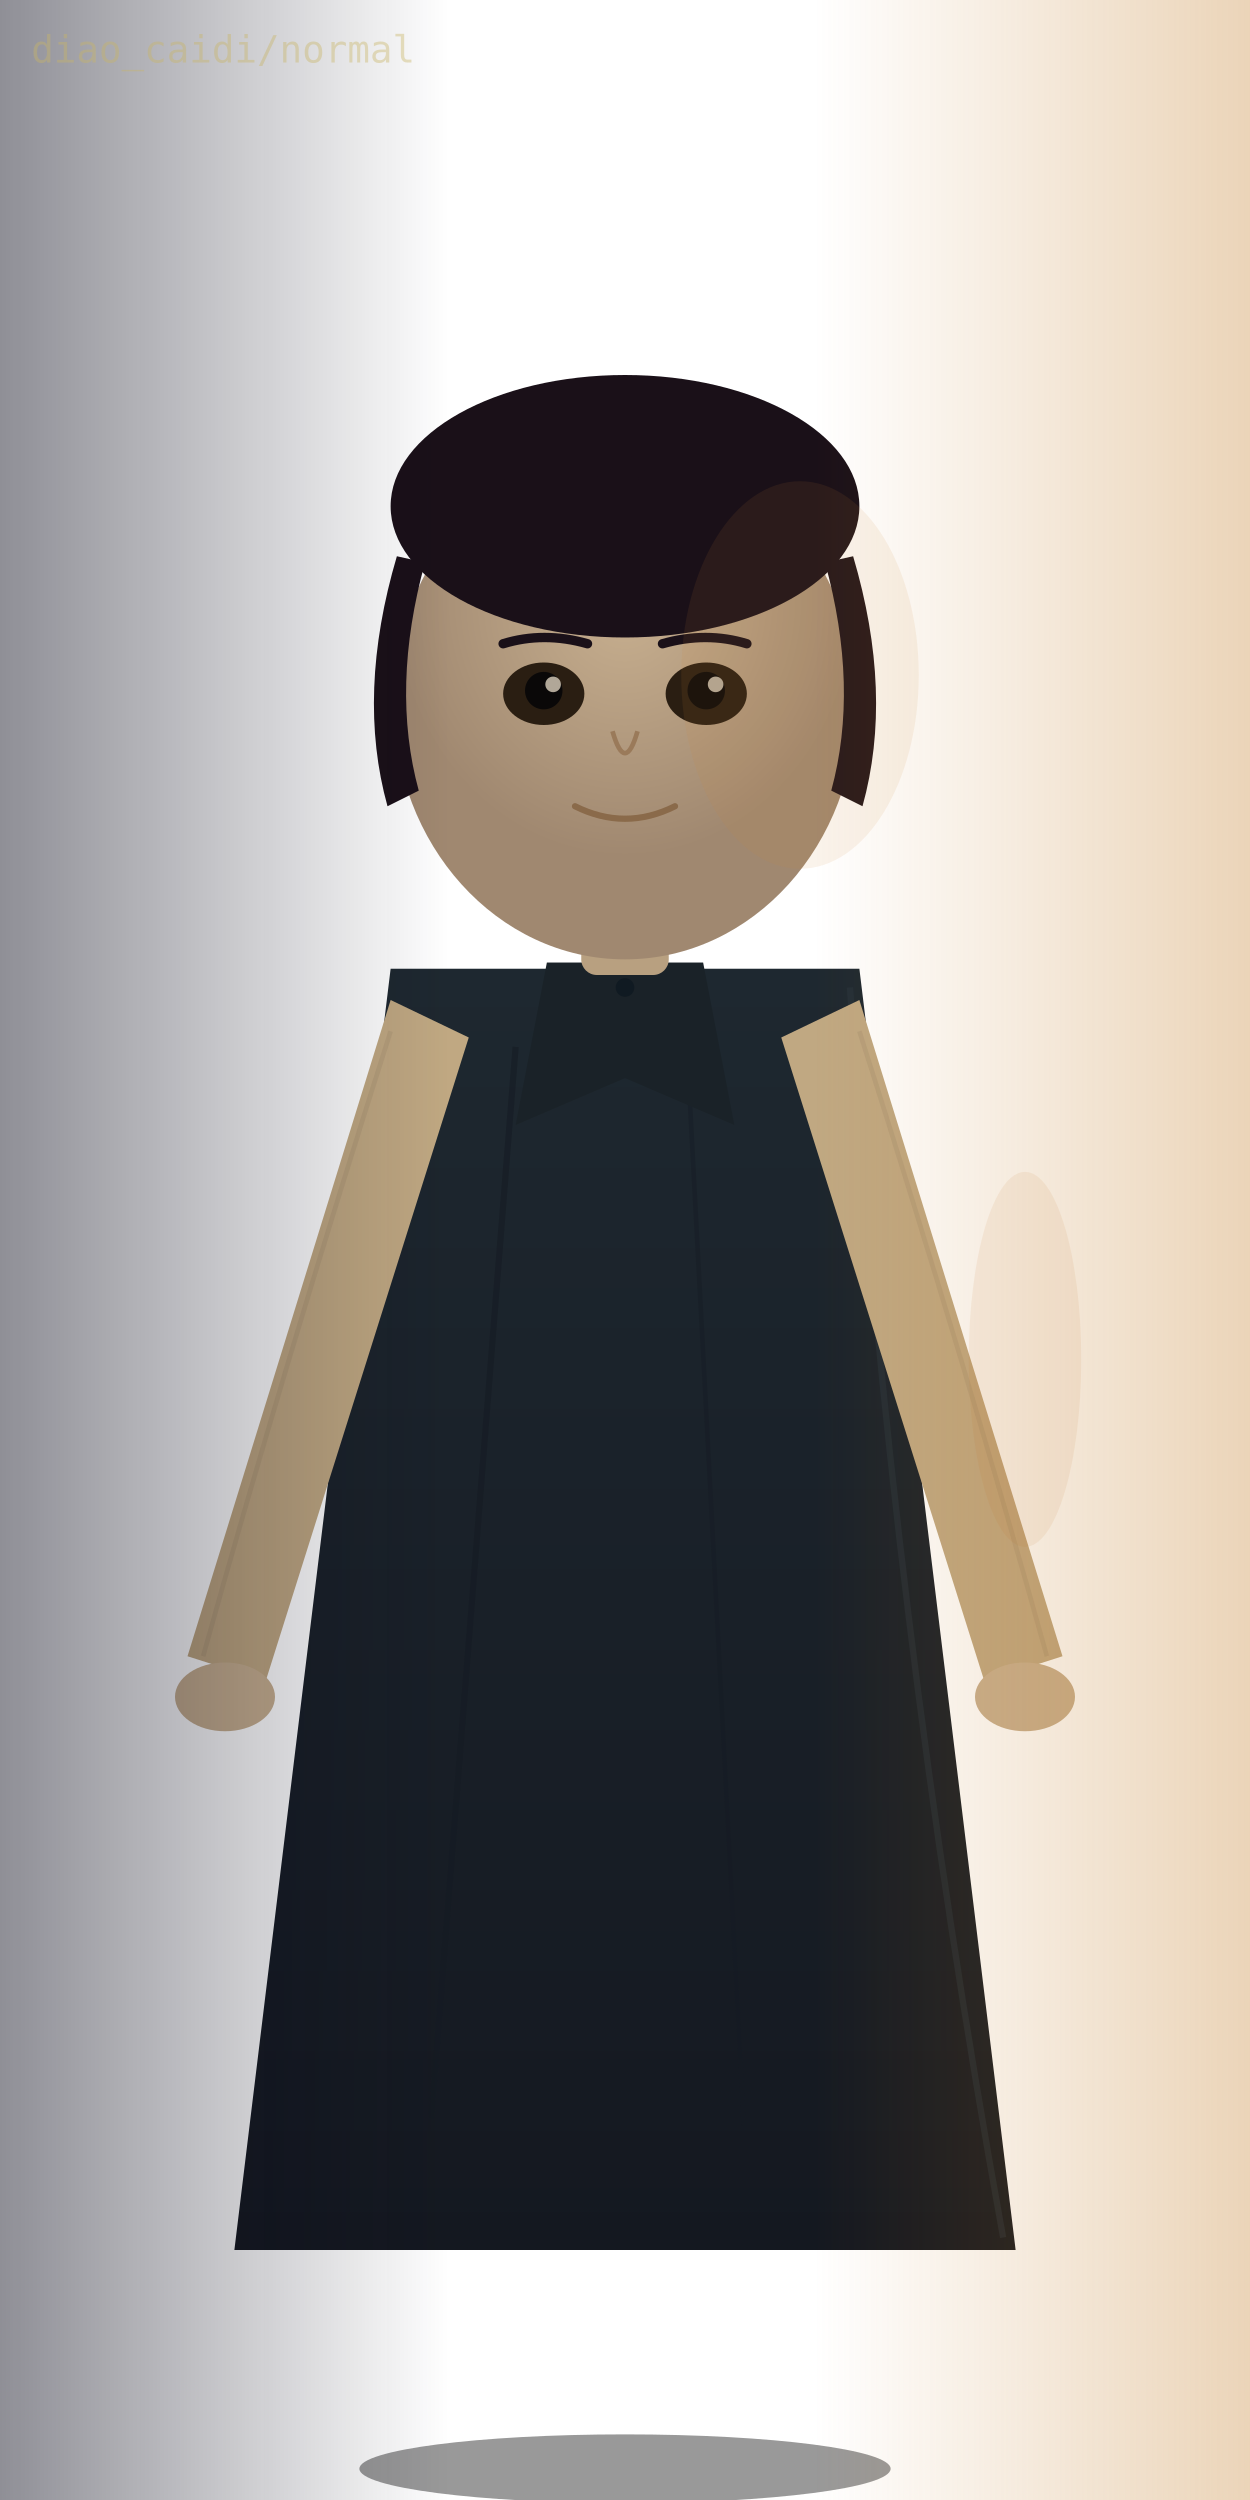
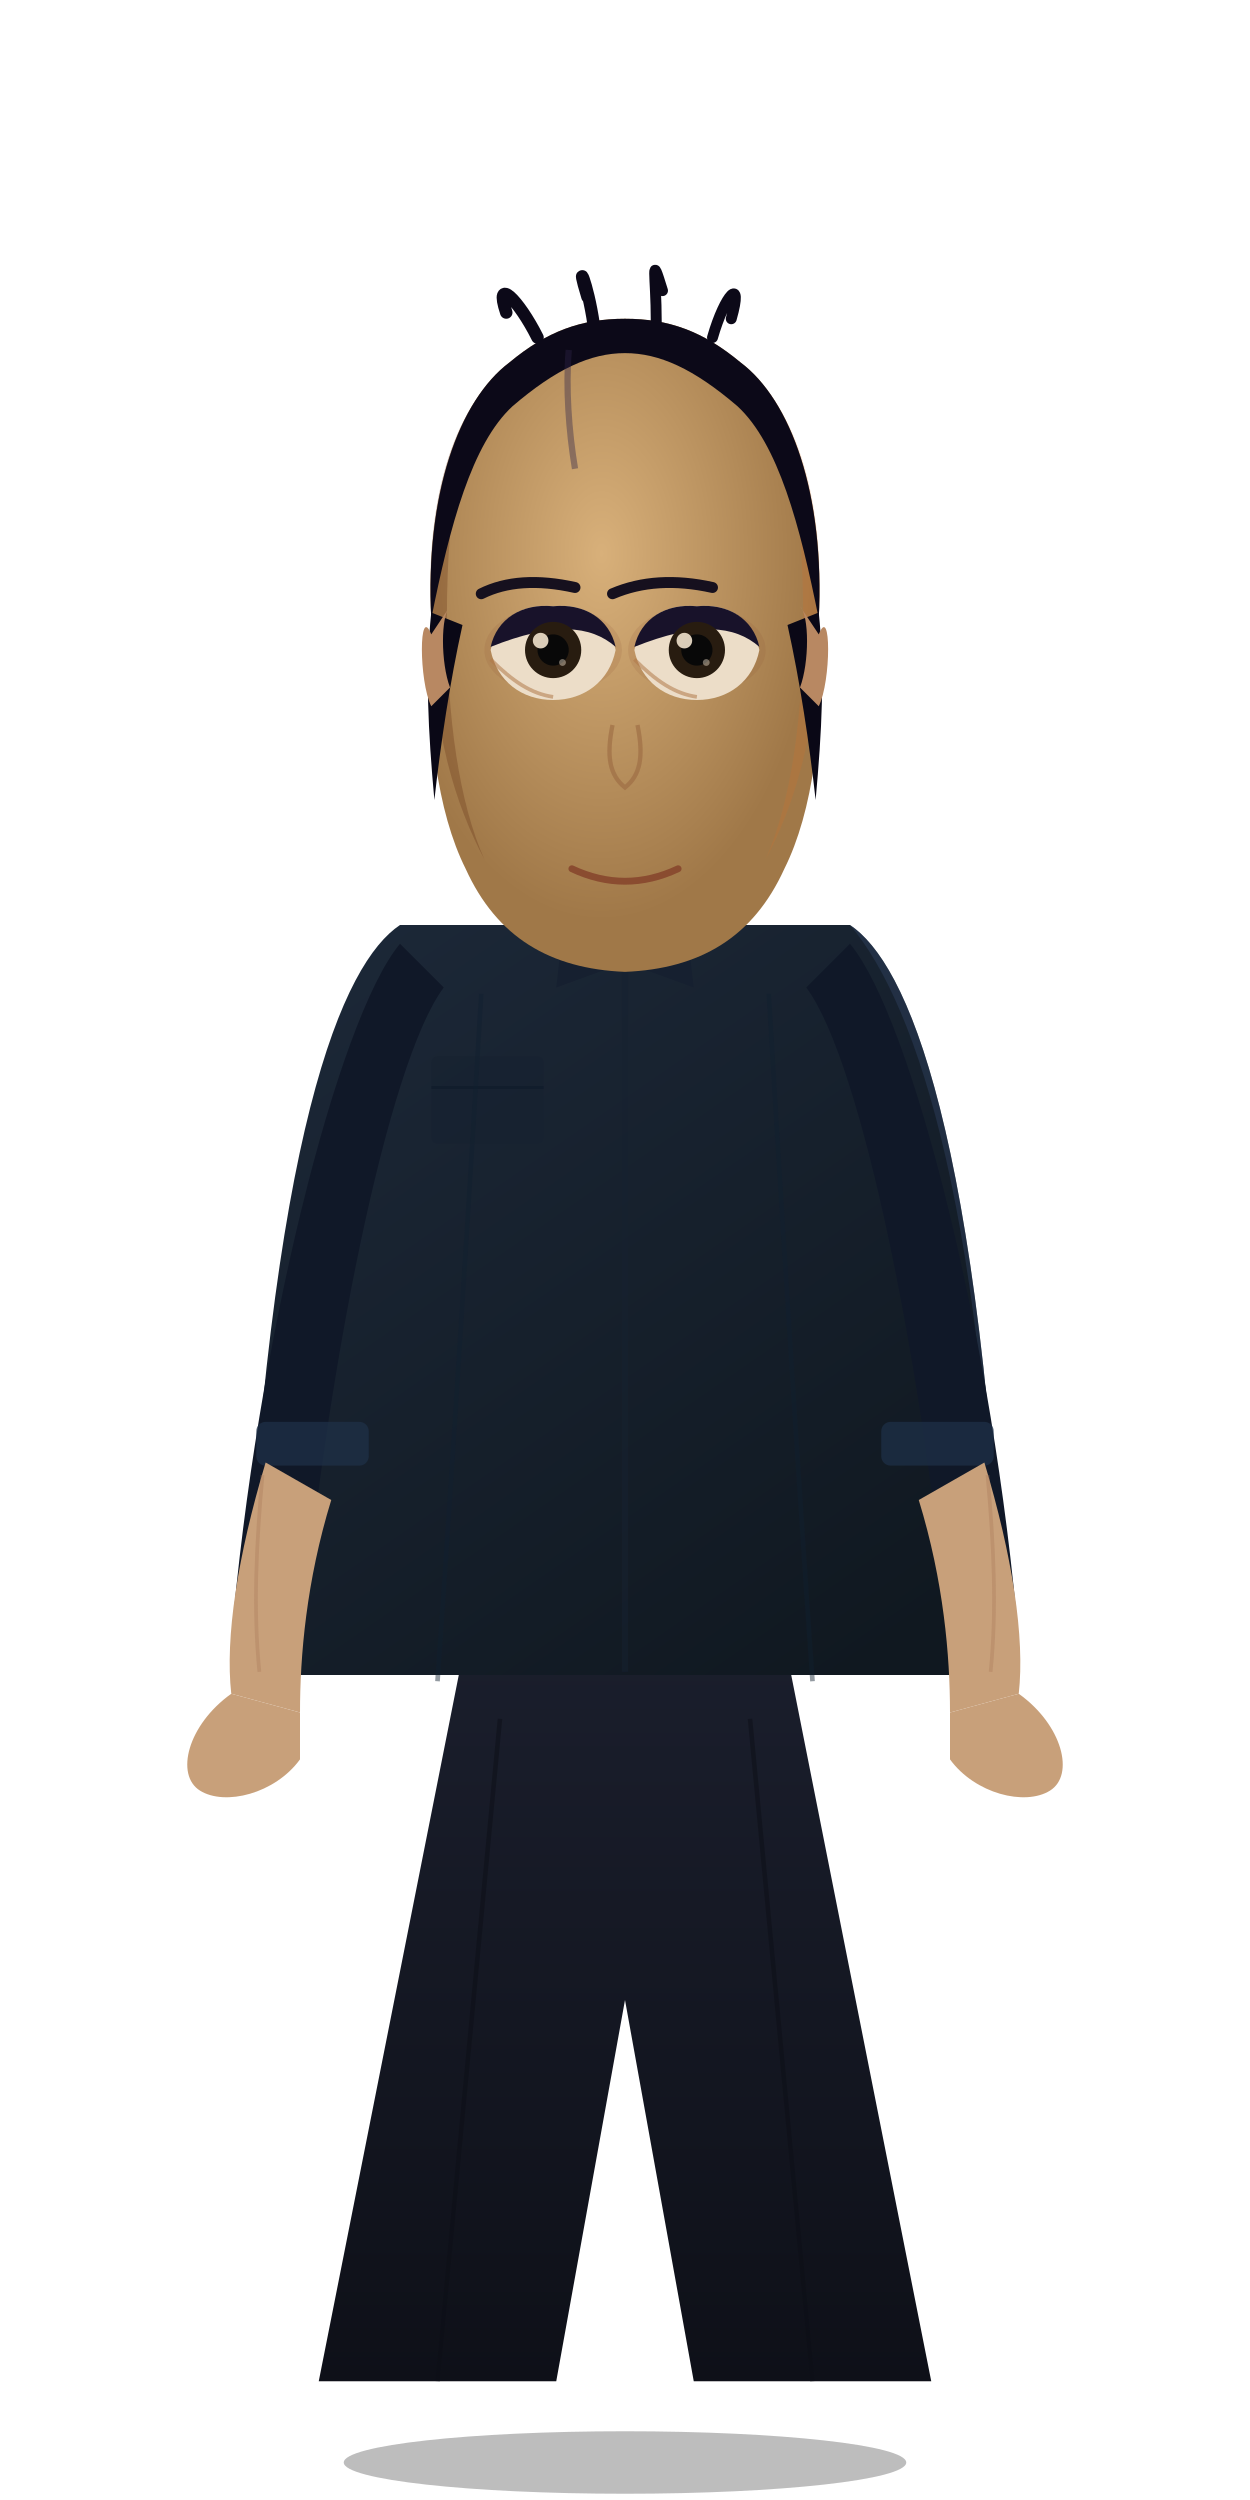
- <svg xmlns="http://www.w3.org/2000/svg" viewBox="0 0 400 800" width="400" height="800">
+ <svg xmlns="http://www.w3.org/2000/svg" viewBox="0 0 400 800">
  <defs>
-     <linearGradient id="shirt" x1="0" y1="0" x2="0" y2="1">
-       <stop offset="0%" stop-color="#1e2830" />
-       <stop offset="100%" stop-color="#141820" />
+     <radialGradient id="skin" cx="44%" cy="36%" r="56%">
+       <stop offset="0%" stop-color="#d8b07a" />
+       <stop offset="100%" stop-color="#a07848" />
+     </radialGradient>
+     <linearGradient id="shirt" x1="0.1" y1="0" x2="0.8" y2="1">
+       <stop offset="0%" stop-color="#1c2838" />
+       <stop offset="100%" stop-color="#101820" />
    </linearGradient>
-     <radialGradient id="face" cx="50%" cy="30%" r="50%">
-       <stop offset="0%" stop-color="#c8b090" />
-       <stop offset="100%" stop-color="#a08870" />
-     </radialGradient>
-     <linearGradient id="rim_r" x1="0" y1="0" x2="1" y2="0">
-       <stop offset="0%" stop-color="#c07820" stop-opacity="0" />
-       <stop offset="65%" stop-color="#c07820" stop-opacity="0" />
-       <stop offset="100%" stop-color="#c07820" stop-opacity="0.32" />
-     </linearGradient>
-     <linearGradient id="shadow_l" x1="0" y1="0" x2="1" y2="0">
-       <stop offset="0%" stop-color="#080818" stop-opacity="0.46" />
-       <stop offset="36%" stop-color="#080818" stop-opacity="0" />
-       <stop offset="100%" stop-color="#000" stop-opacity="0" />
+     <linearGradient id="pants" x1="0" y1="0" x2="0" y2="1">
+       <stop offset="0%" stop-color="#1a1e2c" />
+       <stop offset="100%" stop-color="#0e1018" />
    </linearGradient>
  </defs>
-   <ellipse cx="200" cy="790" rx="85" ry="11" fill="#000" opacity="0.4" />
-   <path d="M 125,310 L 75,720 L 325,720 L 275,310 Z" fill="url(#shirt)" />
-   <line x1="165" y1="335" x2="138" y2="678" stroke="#141a22" stroke-width="2" opacity="0.55" />
-   <line x1="220" y1="338" x2="238" y2="680" stroke="#141a22" stroke-width="1.5" opacity="0.40" />
-   <path d="M 272,316 Q 285,518 321,716" stroke="#2a3840" stroke-width="2" fill="none" opacity="0.42" />
-   <path d="M 175,308 L 165,360 L 200,345 L 235,360 L 225,308 Z" fill="#1a2228" />
-   <ellipse cx="200" cy="316" rx="3" ry="3" fill="#0e1820" opacity="0.8" />
-   <path d="M 125,320 L 60,530 L 85,538 L 150,332 Z" fill="#c0a882" />
-   <path d="M 275,320 L 340,530 L 315,538 L 250,332 Z" fill="#c0a882" />
-   <path d="M 125,330 Q 90,440 65,530" stroke="#a89070" stroke-width="1.5" fill="none" opacity="0.4" />
-   <path d="M 275,330 Q 310,440 335,530" stroke="#a89070" stroke-width="1.5" fill="none" opacity="0.4" />
-   <ellipse cx="72" cy="543" rx="16" ry="11" fill="#c8b090" />
-   <ellipse cx="328" cy="543" rx="16" ry="11" fill="#c8b090" />
-   <rect x="186" y="250" width="28" height="62" fill="#b8a080" rx="5" />
-   <ellipse cx="200" cy="225" rx="74" ry="82" fill="url(#face)" />
-   <ellipse cx="200" cy="162" rx="75" ry="42" fill="#1a1018" />
-   <path d="M 127,178 Q 114,222 124,258 L 134,253 Q 125,220 136,180 Z" fill="#1a1018" />
-   <path d="M 273,178 Q 286,222 276,258 L 266,253 Q 275,220 264,180 Z" fill="#1a1018" />
-   <path d="M 158,157 Q 163,144 173,157" fill="none" stroke="#1a1018" stroke-width="3" />
-   <path d="M 192,154 Q 198,139 206,153" fill="none" stroke="#1a1018" stroke-width="3" />
-   <path d="M 223,158 Q 230,146 238,158" fill="none" stroke="#1a1018" stroke-width="2.5" />
-   <ellipse cx="174" cy="222" rx="13" ry="10" fill="#2a1e12" />
-   <ellipse cx="226" cy="222" rx="13" ry="10" fill="#2a1e12" />
-   <ellipse cx="174" cy="221" rx="6" ry="6" fill="#0a0808" />
-   <ellipse cx="226" cy="221" rx="6" ry="6" fill="#0a0808" />
-   <ellipse cx="177" cy="219" rx="2.5" ry="2.5" fill="#e8dcc8" opacity="0.75" />
-   <ellipse cx="229" cy="219" rx="2.5" ry="2.5" fill="#e8dcc8" opacity="0.75" />
-   <path d="M 161,206 Q 174,202 188,206" fill="none" stroke="#1a1018" stroke-width="3" stroke-linecap="round" />
-   <path d="M 212,206 Q 226,202 239,206" fill="none" stroke="#1a1018" stroke-width="3" stroke-linecap="round" />
-   <path d="M 196,234 Q 200,248 204,234" fill="none" stroke="#9a7a5a" stroke-width="1.5" />
-   <path d="M 184,258 Q 200,266 216,258" fill="none" stroke="#8a6a4a" stroke-width="2" stroke-linecap="round" />
-   <rect x="0" y="0" width="400" height="800" fill="url(#rim_r)" />
-   <rect x="0" y="0" width="400" height="800" fill="url(#shadow_l)" />
-   <ellipse cx="256" cy="216" rx="38" ry="62" fill="#d08030" opacity="0.10" />
-   <ellipse cx="328" cy="435" rx="18" ry="60" fill="#c07020" opacity="0.09" />
-   <text x="10" y="20" font-family="monospace" font-size="12" fill="rgba(200,180,100,0.4)">diao_caidi/normal</text>
+   <ellipse cx="200" cy="788" rx="90" ry="10" fill="#000" opacity="0.26" />
+   <path d="M 148,530 L 102,762 L 178,762 L 200,640 L 222,762 L 298,762 L 252,530 Z" fill="url(#pants)" />
+   <line x1="160" y1="550" x2="140" y2="762" stroke="#0c0e16" stroke-width="1.5" opacity="0.5" />
+   <line x1="240" y1="550" x2="260" y2="762" stroke="#0c0e16" stroke-width="1.5" opacity="0.5" />
+   <path d="M 128,296 C 110,308 86,360 78,536 L 322,536 C 314,360 290,308 272,296 Z" fill="url(#shirt)" />
+   <path d="M 272,296 C 294,322 316,390 320,536 L 322,536 C 314,360 290,308 272,296 Z" fill="#2e4060" opacity="0.45" />
+   <path d="M 181,290 L 178,316 L 200,308 L 222,316 L 219,290 C 213,286 187,286 181,290 Z" fill="#162030" />
+   <path d="M 181,290 L 200,300 L 219,290" stroke="#0e1828" stroke-width="1.5" fill="none" />
+   <rect x="138" y="338" width="36" height="28" rx="2" fill="#162030" opacity="0.55" />
+   <line x1="138" y1="348" x2="174" y2="348" stroke="#0c1828" stroke-width="1" opacity="0.5" />
+   <line x1="200" y1="308" x2="200" y2="535" stroke="#162030" stroke-width="2" opacity="0.55" />
+   <path d="M 154,318 C 148,420 142,510 140,538" stroke="#101e2e" stroke-width="1.5" fill="none" opacity="0.45" />
+   <path d="M 246,318 C 252,420 258,510 260,538" stroke="#101e2e" stroke-width="1.5" fill="none" opacity="0.45" />
+   <path d="M 128,302 C 108,326 82,430 74,525 L 96,530 C 104,440 124,340 142,316 Z" fill="#101828" />
+   <rect x="82" y="455" width="36" height="14" rx="3" fill="#1e3048" opacity="0.7" />
+   <path d="M 85,468 C 76,498 72,524 74,542 L 96,548 C 96,530 98,506 106,480 Z" fill="#c8a07a" />
+   <path d="M 84,472 C 82,494 81,515 83,535" stroke="#a87858" stroke-width="1.2" fill="none" opacity="0.35" />
+   <path d="M 272,302 C 292,326 318,430 326,525 L 304,530 C 296,440 276,340 258,316 Z" fill="#101828" />
+   <rect x="282" y="455" width="36" height="14" rx="3" fill="#1e3048" opacity="0.7" />
+   <path d="M 315,468 C 324,498 328,524 326,542 L 304,548 C 304,530 302,506 294,480 Z" fill="#c8a07a" />
+   <path d="M 316,472 C 318,494 319,515 317,535" stroke="#a87858" stroke-width="1.2" fill="none" opacity="0.35" />
+   <path d="M 74,542 C 60,552 56,568 64,573 C 72,578 88,574 96,563 L 96,548 Z" fill="#c8a07a" />
+   <path d="M 326,542 C 340,552 344,568 336,573 C 328,578 312,574 304,563 L 304,548 Z" fill="#c8a07a" />
+   <path d="M 183,258 L 181,296 L 219,296 L 217,258 C 211,253 189,253 183,258 Z" fill="#c8a07a" />
+   <path d="M 138,198 C 136,158 147,128 163,116 C 175,106 186,102 200,102 C 214,102 225,106 237,116 C 253,128 264,158 262,198 C 264,232 260,260 251,278 C 241,300 224,310 200,311 C 176,310 159,300 149,278 C 140,260 136,232 138,198 Z" fill="url(#skin)" />
+   <path d="M 138,198 C 136,163 144,134 159,120 C 149,132 143,157 143,198 C 143,230 147,257 155,275 C 146,258 138,234 138,198 Z" fill="#6e3c1e" opacity="0.35" />
+   <path d="M 262,198 C 264,163 256,134 241,120 C 251,132 257,157 257,198 C 257,230 253,257 245,275 C 254,258 262,234 262,198 Z" fill="#c87030" opacity="0.28" />
+   <path d="M 138,198 C 136,158 147,128 163,116 C 175,106 186,102 200,102 C 214,102 225,106 237,116 C 253,128 264,158 262,198 C 256,168 249,142 236,130 C 222,118 211,113 200,113 C 189,113 178,118 164,130 C 151,142 144,168 138,198 Z" fill="#0c0918" />
+   <path d="M 138,196 C 136,215 137,234 139,256 C 141,238 144,218 148,200 Z" fill="#0a0816" />
+   <path d="M 262,196 C 264,215 263,234 261,256 C 259,238 256,218 252,200 Z" fill="#0a0816" />
+   <path d="M 172,108 C 166,96 158,88 162,100" stroke="#0c0918" stroke-width="4" fill="none" stroke-linecap="round" />
+   <path d="M 190,104 C 188,90 184,82 188,95" stroke="#0c0918" stroke-width="4" fill="none" stroke-linecap="round" />
+   <path d="M 210,103 C 210,88 208,80 212,93" stroke="#0c0918" stroke-width="3.5" fill="none" stroke-linecap="round" />
+   <path d="M 228,108 C 232,94 238,88 234,102" stroke="#0c0918" stroke-width="3.5" fill="none" stroke-linecap="round" />
+   <path d="M 182,112 C 181,124 182,138 184,150" stroke="#2e2448" stroke-width="2" fill="none" opacity="0.4" />
+   <ellipse cx="177" cy="208" rx="22" ry="14" fill="#8a5030" opacity="0.14" />
+   <path d="M 157,208 C 159,198 167,193 177,194 C 187,193 195,198 197,208 C 195,218 187,224 177,224 C 167,224 159,218 157,208 Z" fill="#ecddc8" />
+   <path d="M 157,207 C 159,198 167,193 177,194 C 187,193 195,198 197,207 C 189,200 177,199 157,207 Z" fill="#18122a" />
+   <circle cx="177" cy="208" r="9" fill="#281c10" />
+   <circle cx="177" cy="208" r="5" fill="#080808" />
+   <circle cx="173" cy="205" r="2.5" fill="#ecddc8" opacity="0.92" />
+   <circle cx="180" cy="212" r="1.1" fill="#ecddc8" opacity="0.45" />
+   <path d="M 157,211 C 164,218 170,222 177,223" stroke="#b07848" stroke-width="1.2" fill="none" opacity="0.55" />
+   <ellipse cx="223" cy="208" rx="22" ry="14" fill="#8a5030" opacity="0.14" />
+   <path d="M 203,208 C 205,198 213,193 223,194 C 233,193 241,198 243,208 C 241,218 233,224 223,224 C 213,224 205,218 203,208 Z" fill="#ecddc8" />
+   <path d="M 203,207 C 205,198 213,193 223,194 C 233,193 241,198 243,207 C 235,200 223,199 203,207 Z" fill="#18122a" />
+   <circle cx="223" cy="208" r="9" fill="#281c10" />
+   <circle cx="223" cy="208" r="5" fill="#080808" />
+   <circle cx="219" cy="205" r="2.5" fill="#ecddc8" opacity="0.92" />
+   <circle cx="226" cy="212" r="1.1" fill="#ecddc8" opacity="0.45" />
+   <path d="M 203,211 C 210,218 216,222 223,223" stroke="#b07848" stroke-width="1.2" fill="none" opacity="0.55" />
+   <path d="M 154,190 Q 166,184 184,188" stroke="#16101e" stroke-width="3.5" stroke-linecap="round" fill="none" />
+   <path d="M 196,190 Q 210,184 228,188" stroke="#16101e" stroke-width="3.5" stroke-linecap="round" fill="none" />
+   <path d="M 196,232 C 194,242 195,248 200,252 C 205,248 206,242 204,232" fill="none" stroke="#9a6840" stroke-width="1.4" opacity="0.58" />
+   <path d="M 183,278 Q 200,286 217,278" fill="none" stroke="#8a4c30" stroke-width="2.2" stroke-linecap="round" />
+   <path d="M 138,203 C 134,193 134,218 138,226 L 144,220 C 141,212 141,197 144,194 Z" fill="#b88862" />
+   <path d="M 262,203 C 266,193 266,218 262,226 L 256,220 C 259,212 259,197 256,194 Z" fill="#b88862" />
</svg>
